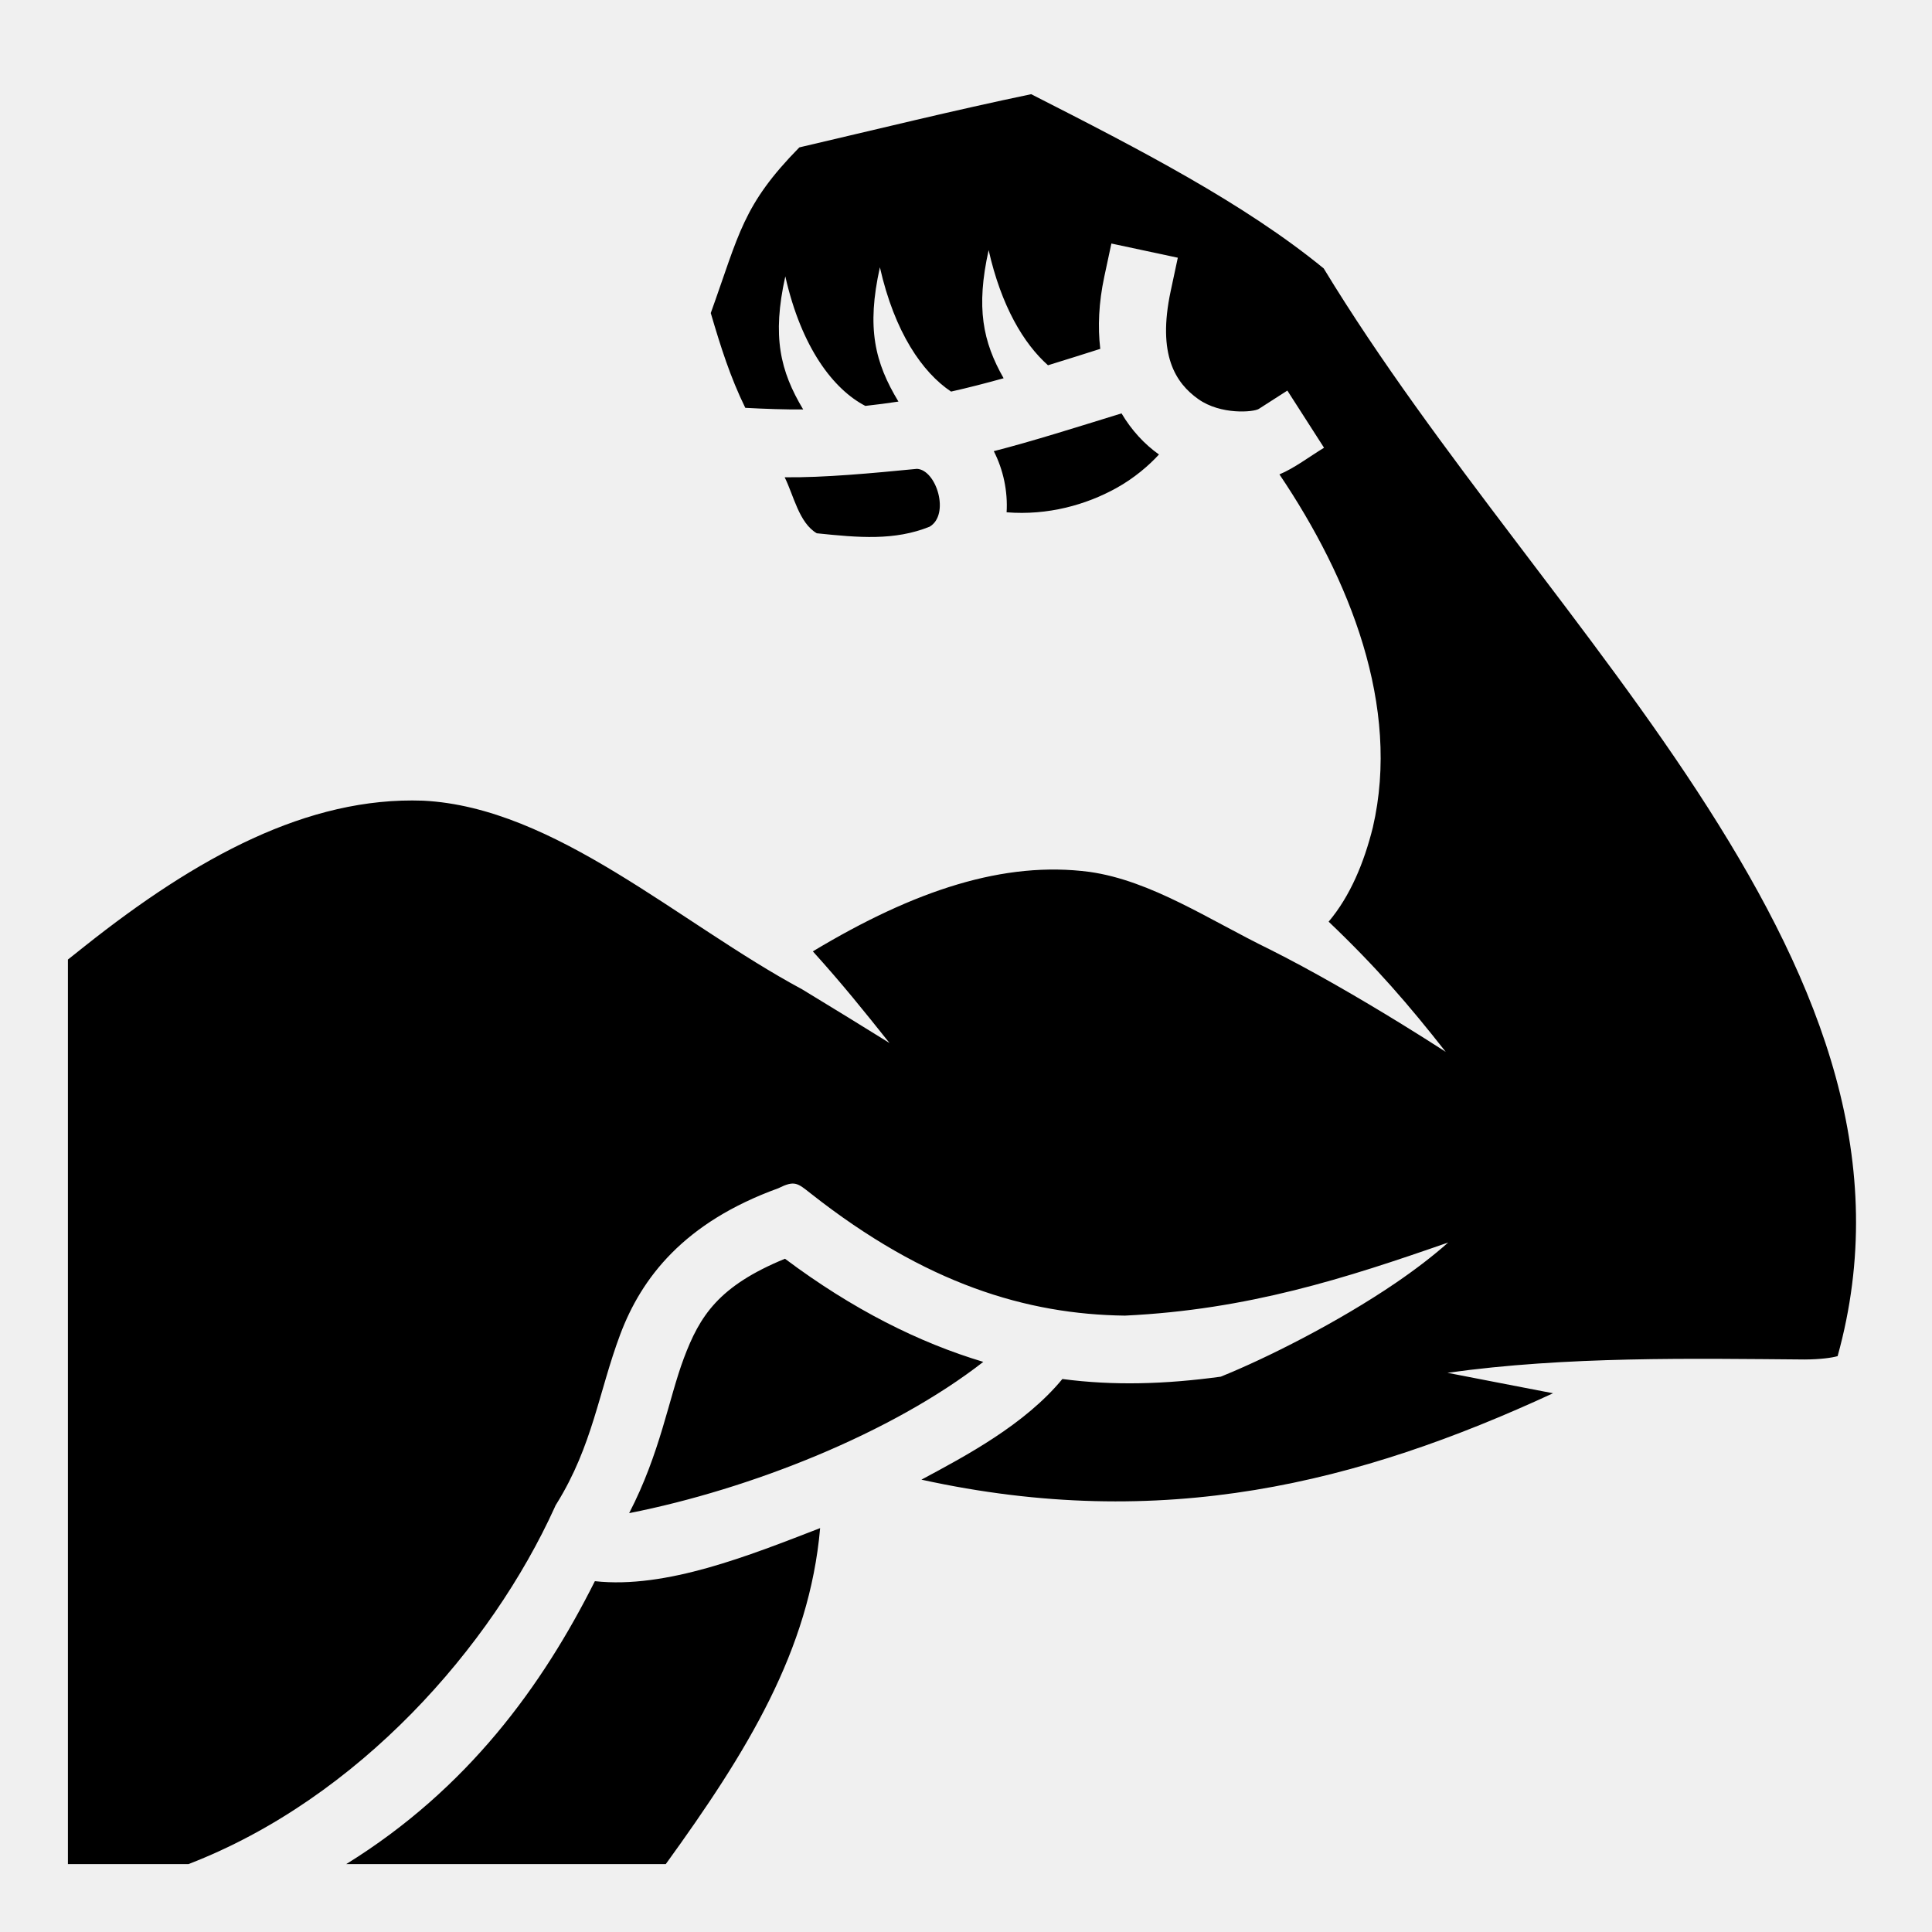
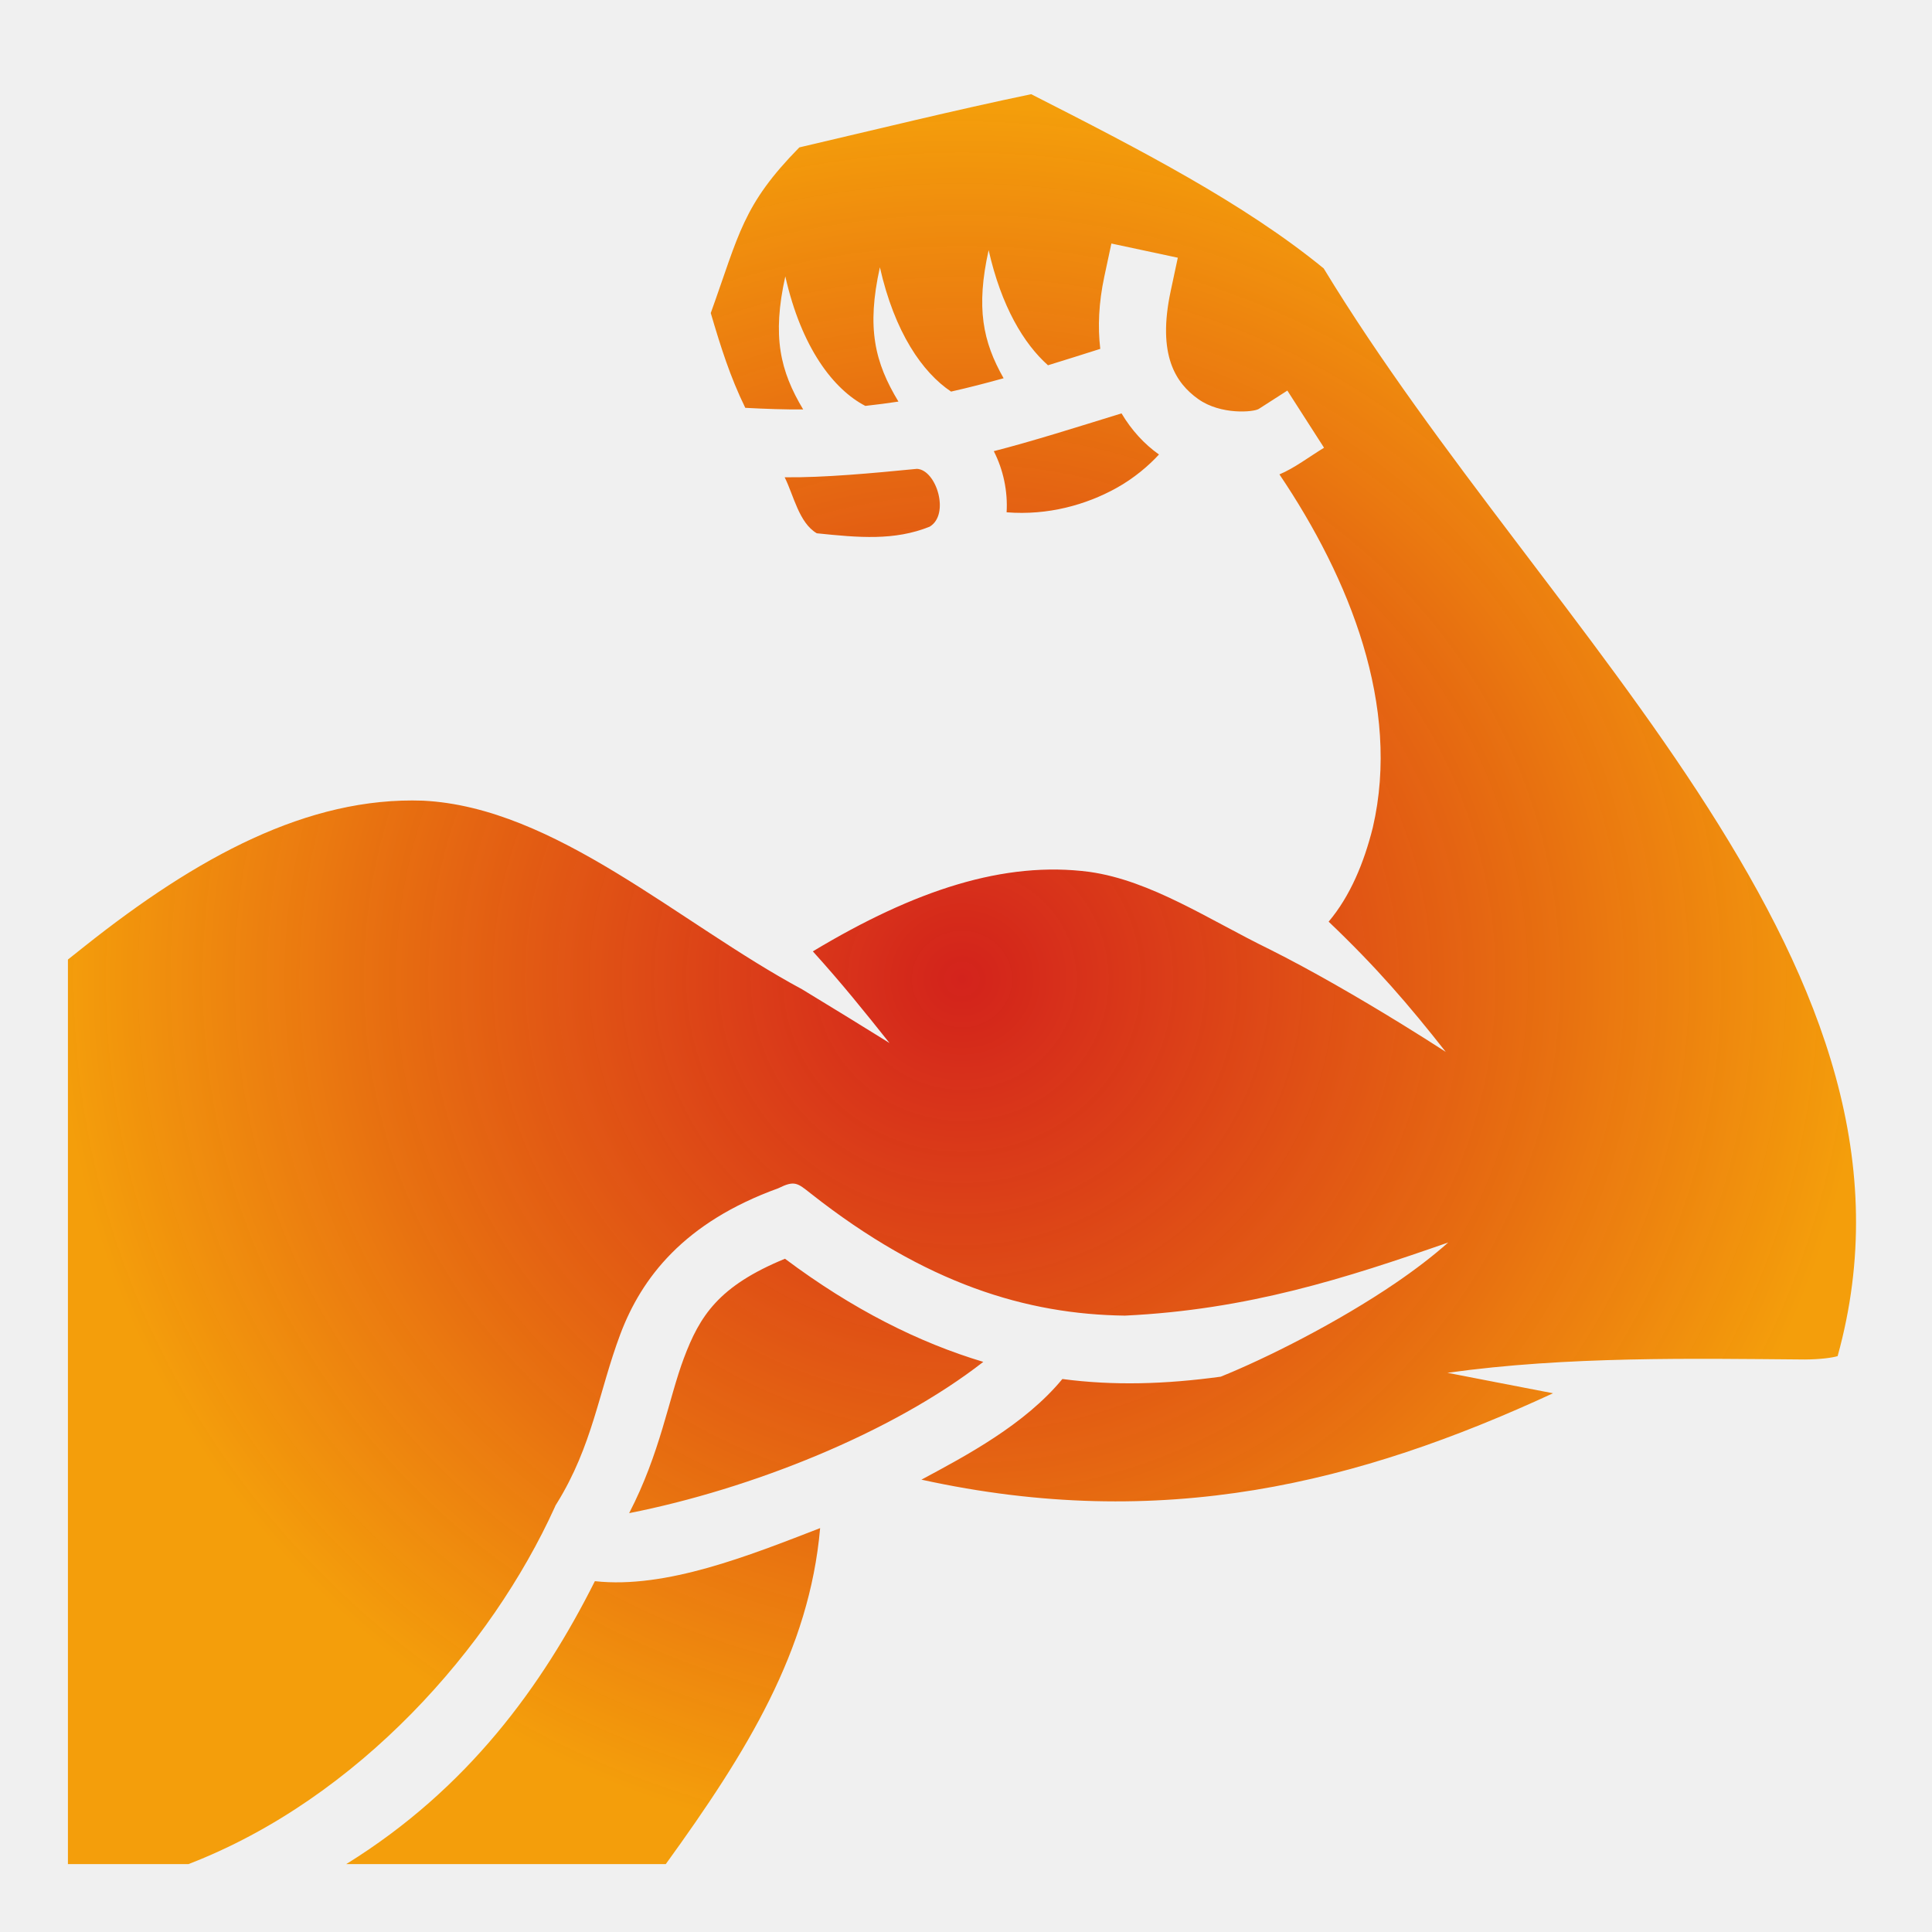
<svg xmlns="http://www.w3.org/2000/svg" viewBox="0 0 512 512" style="height: 512px; width: 512px;">
-   <path d="M0 0h512v512H0z" fill="#ffffff" fill-opacity="0" />
+   <defs>
+     <radialGradient id="gradient-1">
+       <stop offset="0%" stop-color="#d00a02" stop-opacity="0.89" />
+       <stop offset="100%" stop-color="#f49e0b" stop-opacity="1" />
+     </radialGradient>
+   </defs>
+   <path d="M0 0h512v512H0z" fill="#d6cca9" fill-opacity="0" />
  <g class="" transform="translate(0,0)" style="touch-action: none;">
-     <path d="M211.832 39.06c-15.022 15.31-15.894 22.83-23.473 43.903 2.69 9.14 5.154 16.927 9.148 25.117 5.158.283 10.765.47 15.342.43-6.11-10.208-8.276-19.32-4.733-35.274 4.3 19.05 12.847 29.993 21.203 34.332 3.032-.334 5.957-.714 8.776-1.146-6.255-10.337-8.494-19.47-4.914-35.588 3.897 17.27 11.287 27.876 18.86 32.94 4.658-1.043 9.283-2.243 13.927-3.534-5.517-9.69-7.36-18.692-3.97-33.957 3.357 14.876 9.307 24.81 15.732 30.516 5.095-1.57 9.296-2.898 13.852-4.347-.685-5.782-.416-12.187 1.064-19.115l1.883-8.8 17.603 3.76-1.88 8.804c-3.636 17.008 1.324 24.42 7.306 28.666 5.98 4.244 14.69 3.46 16.03 2.6l7.576-4.86 9.72 15.15c-3.857 2.34-7.9 5.44-11.822 7.06 18.65 27.678 32.183 61.465 24.756 93.55-2.365 9.474-6.03 18.243-11.715 24.986 12.725 12.13 21.215 22.026 31.032 34.5-3.713-2.387-7.586-4.844-11.692-7.37-11.397-7.01-23.832-14.214-34.98-19.802-16.012-7.8-31.367-18.205-47.73-20.523-22.552-2.967-46.27 4.797-73.32 21.06 7.872 8.72 13.282 15.474 20.312 24.288-6.98-4.338-14.652-9.07-23.16-14.23-32.554-17.48-65.39-48.227-100.438-49.99-30.56-1.092-59.952 14.955-89.677 38.568L18 254.293V494h31.963c45.184-17.437 80.287-57.654 97.03-94.52l.25-.564.325-.52c9.463-15.252 11.148-29.688 16.79-44.732 5.645-15.044 16.907-29.718 41.884-38.756 4.353-2.16 5.07-1.415 8.633 1.395 30.468 24.01 57.29 32.02 83.24 32.35 32.61-1.557 58.442-9.882 85.682-19.38-3.966 3.528-8.77 7.21-13.986 10.762-15.323 10.436-34.217 19.928-46.304 24.8-14.716 2.006-28.36 2.416-41.967.616-9.96 12.09-25.574 20.358-37.35 26.673 63.92 14.023 115.88.91 167.386-22.896-9.522-1.817-19.008-3.692-27.994-5.42 31.634-4.422 64.984-3.766 94.705-3.53 4.084-.02 7.213-.453 8.7-.886 14.167-51.072-4.095-97.893-34.294-145.216-30.263-47.425-72.18-94.107-101.896-143.04-21.1-17.257-48.6-31.455-77.522-46.175-20.386 4.25-41.026 9.336-61.443 14.1zm85.385 70.49c-11.678 3.6-23.71 7.425-33.852 10.012 2.527 4.93 3.735 10.664 3.395 16.202 11.028.877 21.082-2.018 28.965-6.356 4.845-2.666 8.74-6.048 11.414-8.96-3.854-2.735-7.26-6.41-9.923-10.9zm-54.213 14.698c-11.76 1.143-24.59 2.362-35.06 2.236 2.39 4.772 3.78 12.067 8.51 14.84 11.18 1.164 20.6 1.997 29.91-1.746 5.435-3.214 1.818-15.058-3.36-15.33zm-34.98 209.332c-17.593 7.233-22.586 15.14-26.813 26.406-3.998 10.66-6.227 25.076-14.48 41.014 32.29-6.38 69.625-21.23 93.852-40.088-17.017-5.098-34.553-13.852-52.557-27.332zm9.318 71.385c-18.723 7.237-40.836 16.144-59.696 14.062C143.774 446.68 124.012 474.03 91.762 494h84.68c21.564-29.798 38.067-56.575 40.9-89.035z" fill="#000000" fill-opacity="1" />
+     <path d="M211.832 39.06c-15.022 15.31-15.894 22.83-23.473 43.903 2.69 9.14 5.154 16.927 9.148 25.117 5.158.283 10.765.47 15.342.43-6.11-10.208-8.276-19.32-4.733-35.274 4.3 19.05 12.847 29.993 21.203 34.332 3.032-.334 5.957-.714 8.776-1.146-6.255-10.337-8.494-19.47-4.914-35.588 3.897 17.27 11.287 27.876 18.86 32.94 4.658-1.043 9.283-2.243 13.927-3.534-5.517-9.69-7.36-18.692-3.97-33.957 3.357 14.876 9.307 24.81 15.732 30.516 5.095-1.57 9.296-2.898 13.852-4.347-.685-5.782-.416-12.187 1.064-19.115l1.883-8.8 17.603 3.76-1.88 8.804c-3.636 17.008 1.324 24.42 7.306 28.666 5.98 4.244 14.69 3.46 16.03 2.6l7.576-4.86 9.72 15.15c-3.857 2.34-7.9 5.44-11.822 7.06 18.65 27.678 32.183 61.465 24.756 93.55-2.365 9.474-6.03 18.243-11.715 24.986 12.725 12.13 21.215 22.026 31.032 34.5-3.713-2.387-7.586-4.844-11.692-7.37-11.397-7.01-23.832-14.214-34.98-19.802-16.012-7.8-31.367-18.205-47.73-20.523-22.552-2.967-46.27 4.797-73.32 21.06 7.872 8.72 13.282 15.474 20.312 24.288-6.98-4.338-14.652-9.07-23.16-14.23-32.554-17.48-65.39-48.227-100.438-49.99-30.56-1.092-59.952 14.955-89.677 38.568L18 254.293V494h31.963c45.184-17.437 80.287-57.654 97.03-94.52l.25-.564.325-.52c9.463-15.252 11.148-29.688 16.79-44.732 5.645-15.044 16.907-29.718 41.884-38.756 4.353-2.16 5.07-1.415 8.633 1.395 30.468 24.01 57.29 32.02 83.24 32.35 32.61-1.557 58.442-9.882 85.682-19.38-3.966 3.528-8.77 7.21-13.986 10.762-15.323 10.436-34.217 19.928-46.304 24.8-14.716 2.006-28.36 2.416-41.967.616-9.96 12.09-25.574 20.358-37.35 26.673 63.92 14.023 115.88.91 167.386-22.896-9.522-1.817-19.008-3.692-27.994-5.42 31.634-4.422 64.984-3.766 94.705-3.53 4.084-.02 7.213-.453 8.7-.886 14.167-51.072-4.095-97.893-34.294-145.216-30.263-47.425-72.18-94.107-101.896-143.04-21.1-17.257-48.6-31.455-77.522-46.175-20.386 4.25-41.026 9.336-61.443 14.1zm85.385 70.49c-11.678 3.6-23.71 7.425-33.852 10.012 2.527 4.93 3.735 10.664 3.395 16.202 11.028.877 21.082-2.018 28.965-6.356 4.845-2.666 8.74-6.048 11.414-8.96-3.854-2.735-7.26-6.41-9.923-10.9zm-54.213 14.698c-11.76 1.143-24.59 2.362-35.06 2.236 2.39 4.772 3.78 12.067 8.51 14.84 11.18 1.164 20.6 1.997 29.91-1.746 5.435-3.214 1.818-15.058-3.36-15.33zm-34.98 209.332c-17.593 7.233-22.586 15.14-26.813 26.406-3.998 10.66-6.227 25.076-14.48 41.014 32.29-6.38 69.625-21.23 93.852-40.088-17.017-5.098-34.553-13.852-52.557-27.332zm9.318 71.385c-18.723 7.237-40.836 16.144-59.696 14.062C143.774 446.68 124.012 474.03 91.762 494h84.68c21.564-29.798 38.067-56.575 40.9-89.035z" fill="url(#gradient-1)" />
  </g>
</svg>
